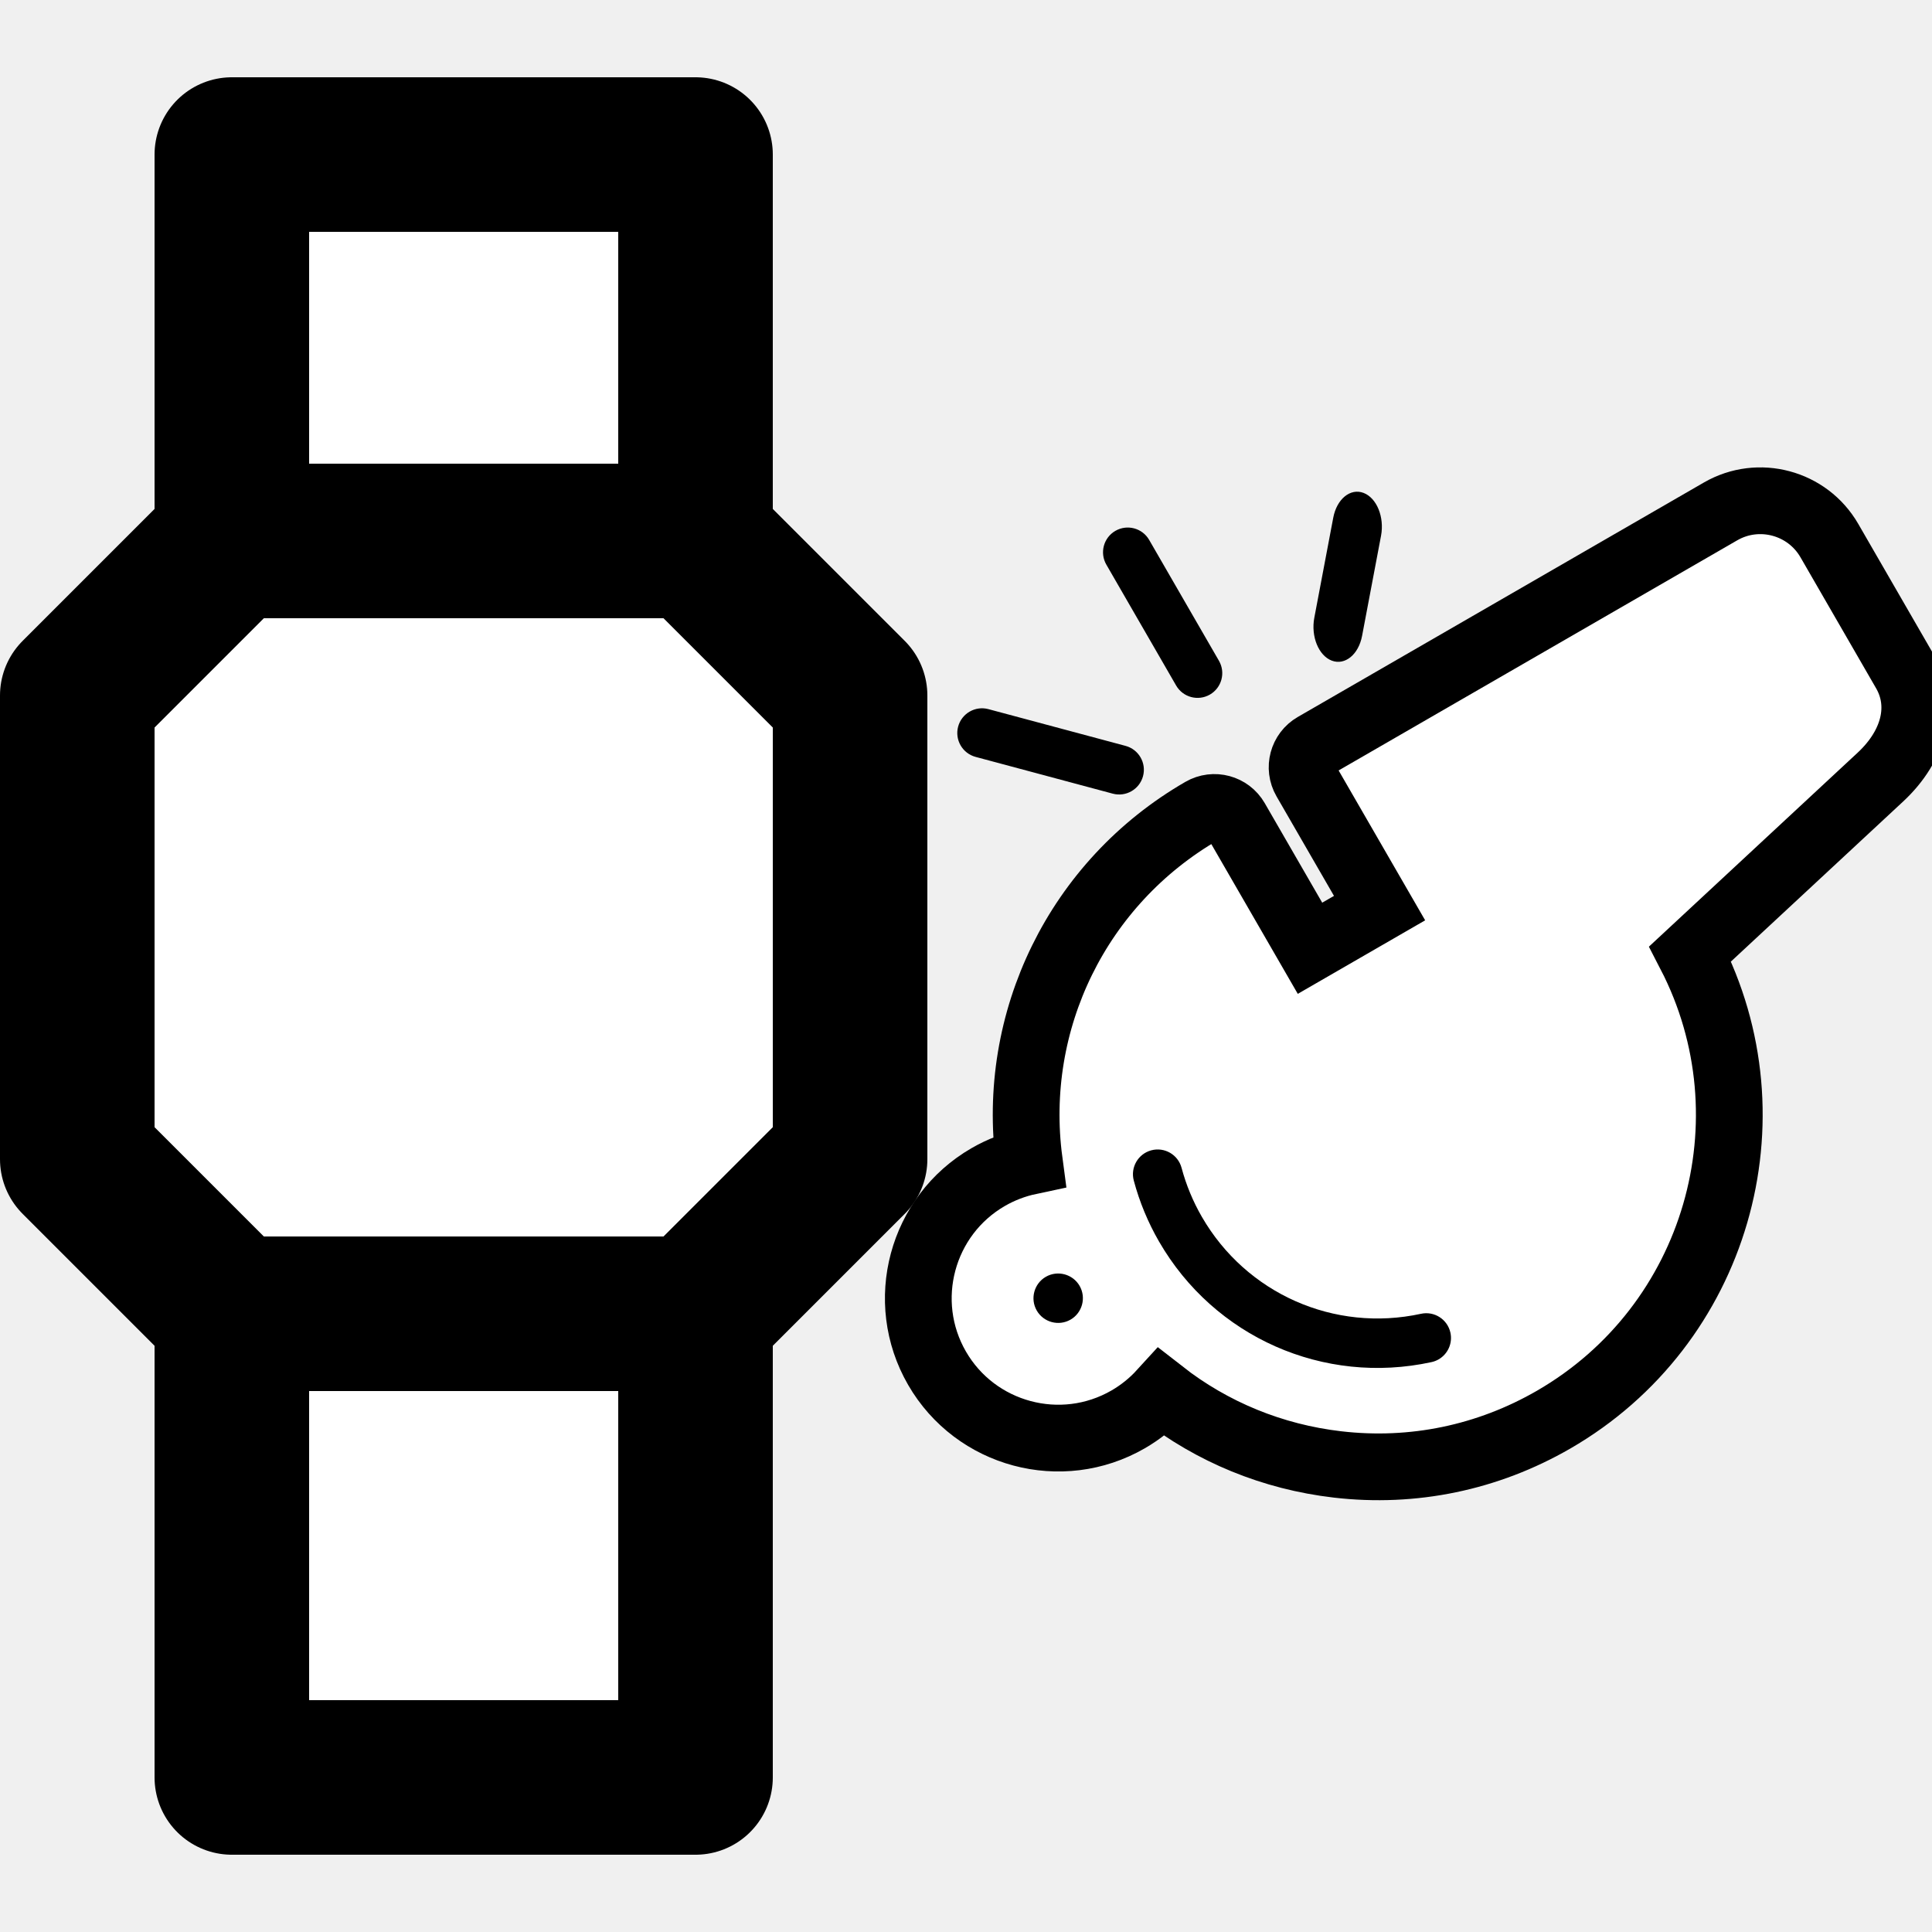
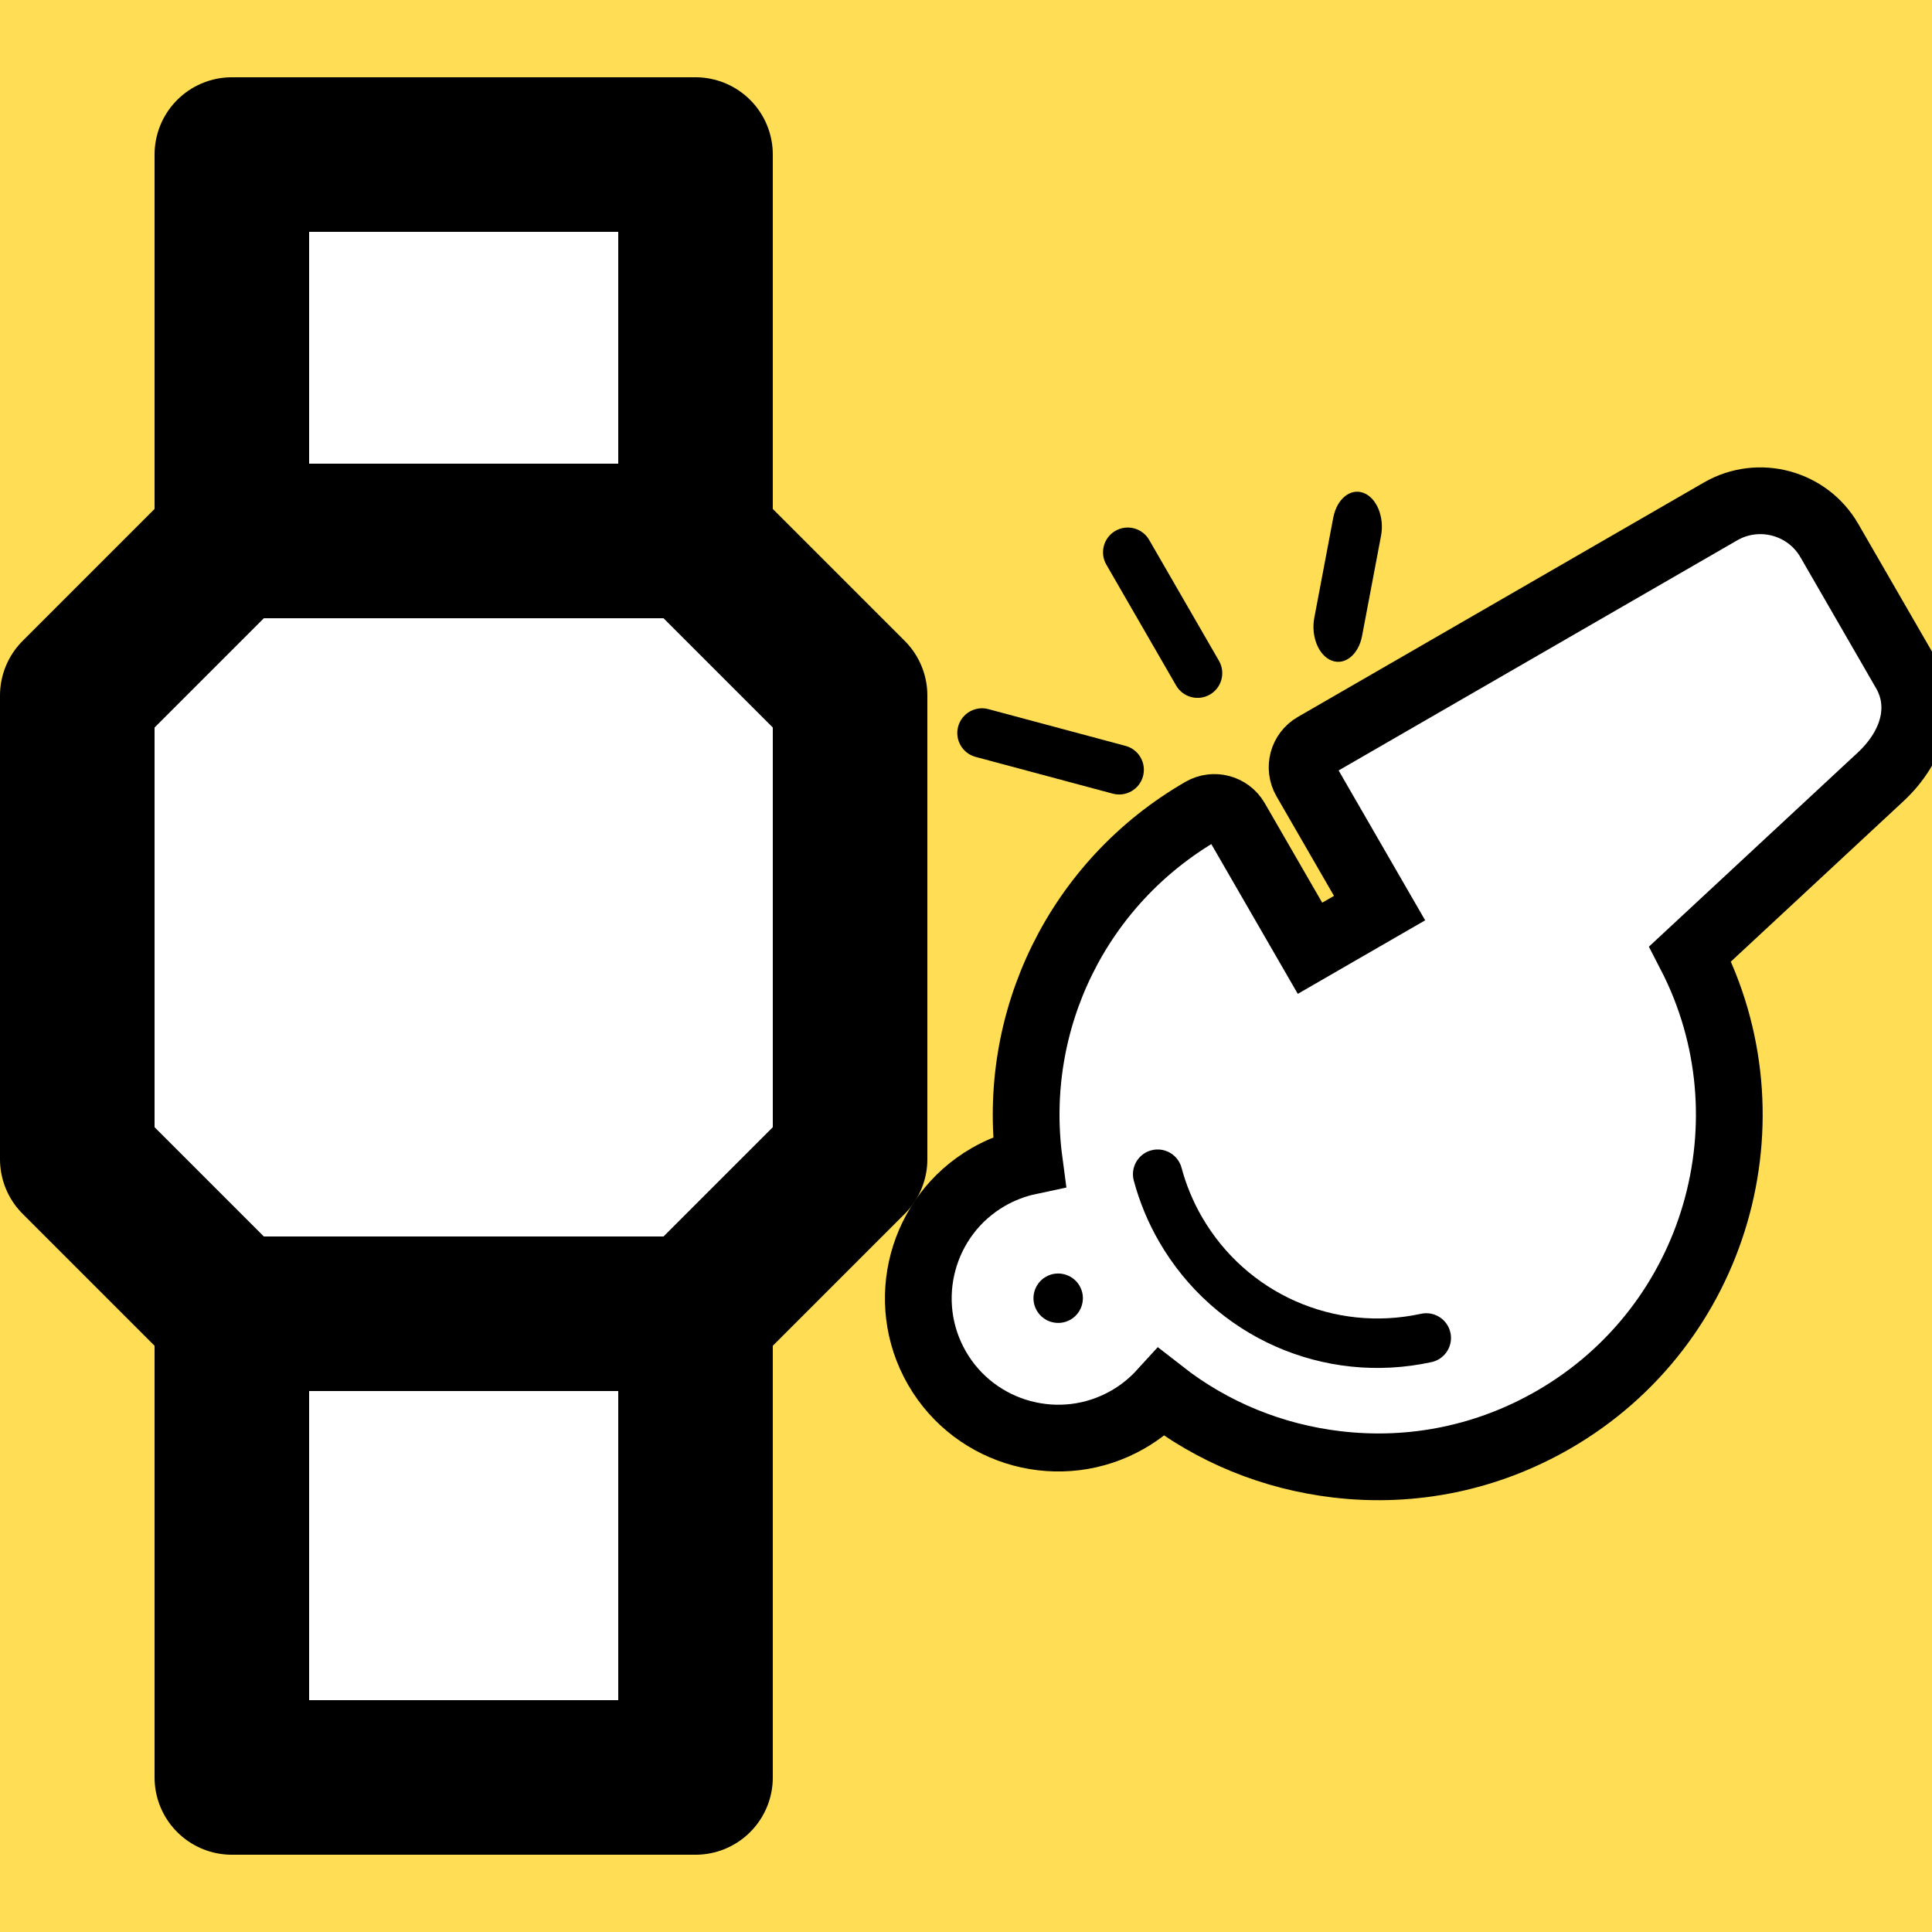
<svg xmlns="http://www.w3.org/2000/svg" width="550" height="550" viewBox="0 0 25 25" fill="none" version="1.1" id="svg3" xml:space="preserve">
  <defs id="defs3" />
+   <rect style="fill:#ffdd55;stroke:none;stroke-width:0.717;stroke-dasharray:none" id="rect1" width="26.378" height="25.167" x="-0.586" y="-0.002" />
  <path d="M1 15V9L3 7V2H9V7L11 9V15L9 17V23H3V17L1 15Z" fill="white" id="path2" />
  <path d="M3 7L1 9V15L3 17M3 7H9M3 7V2H9V7M9 7L11 9V15L9 17M9 17H3M9 17V23H3V17" stroke="black" stroke-width="2" stroke-linecap="round" stroke-linejoin="round" id="path3" />
  <g style="fill:#000000;stroke-width:2.31;stroke-dasharray:none" id="g3" transform="matrix(0.0259714,-0.01499459,0.01499459,0.0259714,7.370543,9.469318)">
    <g id="g10" style="stroke-width:2.31;stroke-dasharray:none">
      <g id="g9" style="stroke-width:2.31;stroke-dasharray:none">
        <g id="g8" style="stroke-width:2.31;stroke-dasharray:none">
          <path d="M 477.636,165.963 H 275.3 c -5.893,0 -10.669,4.779 -10.669,10.669 v 64.002 h -34.663 v -64.002 c 0,-5.89 -4.776,-10.669 -10.669,-10.669 -61.963,0 -116.914,37.203 -140.205,93.708 -6.016,-1.957 -12.338,-2.969 -18.724,-2.969 -33.287,0 -60.37,27.083 -60.37,60.372 0,33.287 27.083,60.37 60.371,60.37 6.233,0 12.413,-0.967 18.304,-2.838 10.406,25.771 27.594,48.022 50.196,64.831 26.296,19.56 57.567,29.897 90.428,29.897 81.262,0 147.804,-64.233 151.523,-144.588 L 480.016,299.731 C 499.745,295.214 512,282.149 512,265.635 v -65.304 c 0,-18.95 -15.415,-34.368 -34.364,-34.368 z" id="path1" style="display:inline;fill:#ffffff;fill-opacity:1;stroke:#000000;stroke-width:28.798;stroke-dasharray:none;stroke-opacity:1" />
          <path d="m 192.592,401.167 c -36.47,-11.665 -60.973,-45.226 -60.973,-83.516 0,-7.662 1.006,-15.297 2.99,-22.69 1.526,-5.691 -1.85,-11.541 -7.541,-13.069 -5.692,-1.526 -11.541,1.85 -13.069,7.541 -2.467,9.195 -3.717,18.692 -3.717,28.218 0,47.607 30.467,89.338 75.812,103.839 1.081,0.346 2.175,0.511 3.252,0.511 4.515,0 8.71,-2.89 10.16,-7.422 1.793,-5.612 -1.302,-11.617 -6.914,-13.412 z" id="path3-6" style="stroke-width:2.31;stroke-dasharray:none" />
          <path d="m 60.371,306.403 c -5.874,0 -10.667,4.794 -10.667,10.667 0,5.878 4.792,10.669 10.667,10.669 5.875,0 10.669,-4.79 10.669,-10.669 0,-5.872 -4.795,-10.667 -10.669,-10.667 z" id="path4" style="stroke-width:2.31;stroke-dasharray:none" />
          <path d="m 247.301,124.235 c 5.892,0 10.669,-4.779 10.669,-10.669 v -60.23 c 0,-5.89 -4.776,-10.669 -10.669,-10.669 -5.891,0 -10.669,4.779 -10.669,10.669 v 60.23 c 0,5.89 4.777,10.669 10.669,10.669 z" id="path5" style="stroke-width:2.31;stroke-dasharray:none" />
          <path d="m 189.619,140.298 c 2.083,2.081 4.814,3.124 7.543,3.124 2.73,0 5.461,-1.042 7.544,-3.124 4.166,-4.167 4.166,-10.923 0.001,-15.089 L 161.392,81.892 c -4.165,-4.163 -10.921,-4.165 -15.088,0 -4.166,4.167 -4.166,10.923 -0.001,15.089 z" id="path6" style="stroke-width:2.31;stroke-dasharray:none" />
          <path d="m 307.938,140.591 c 3.014,-0.491 6.215,-2.349 8.889,-5.455 l 28.679,-33.321 c 5.347,-6.213 6.564,-15.073 2.715,-19.792 -3.851,-4.711 -11.307,-3.498 -16.657,2.715 l -28.68,33.322 c -5.348,6.213 -6.564,15.073 -2.716,19.792 1.927,2.354 4.752,3.23 7.769,2.738 z" id="path7" style="stroke-width:2.748;stroke-dasharray:none" />
        </g>
      </g>
    </g>
  </g>
</svg>
